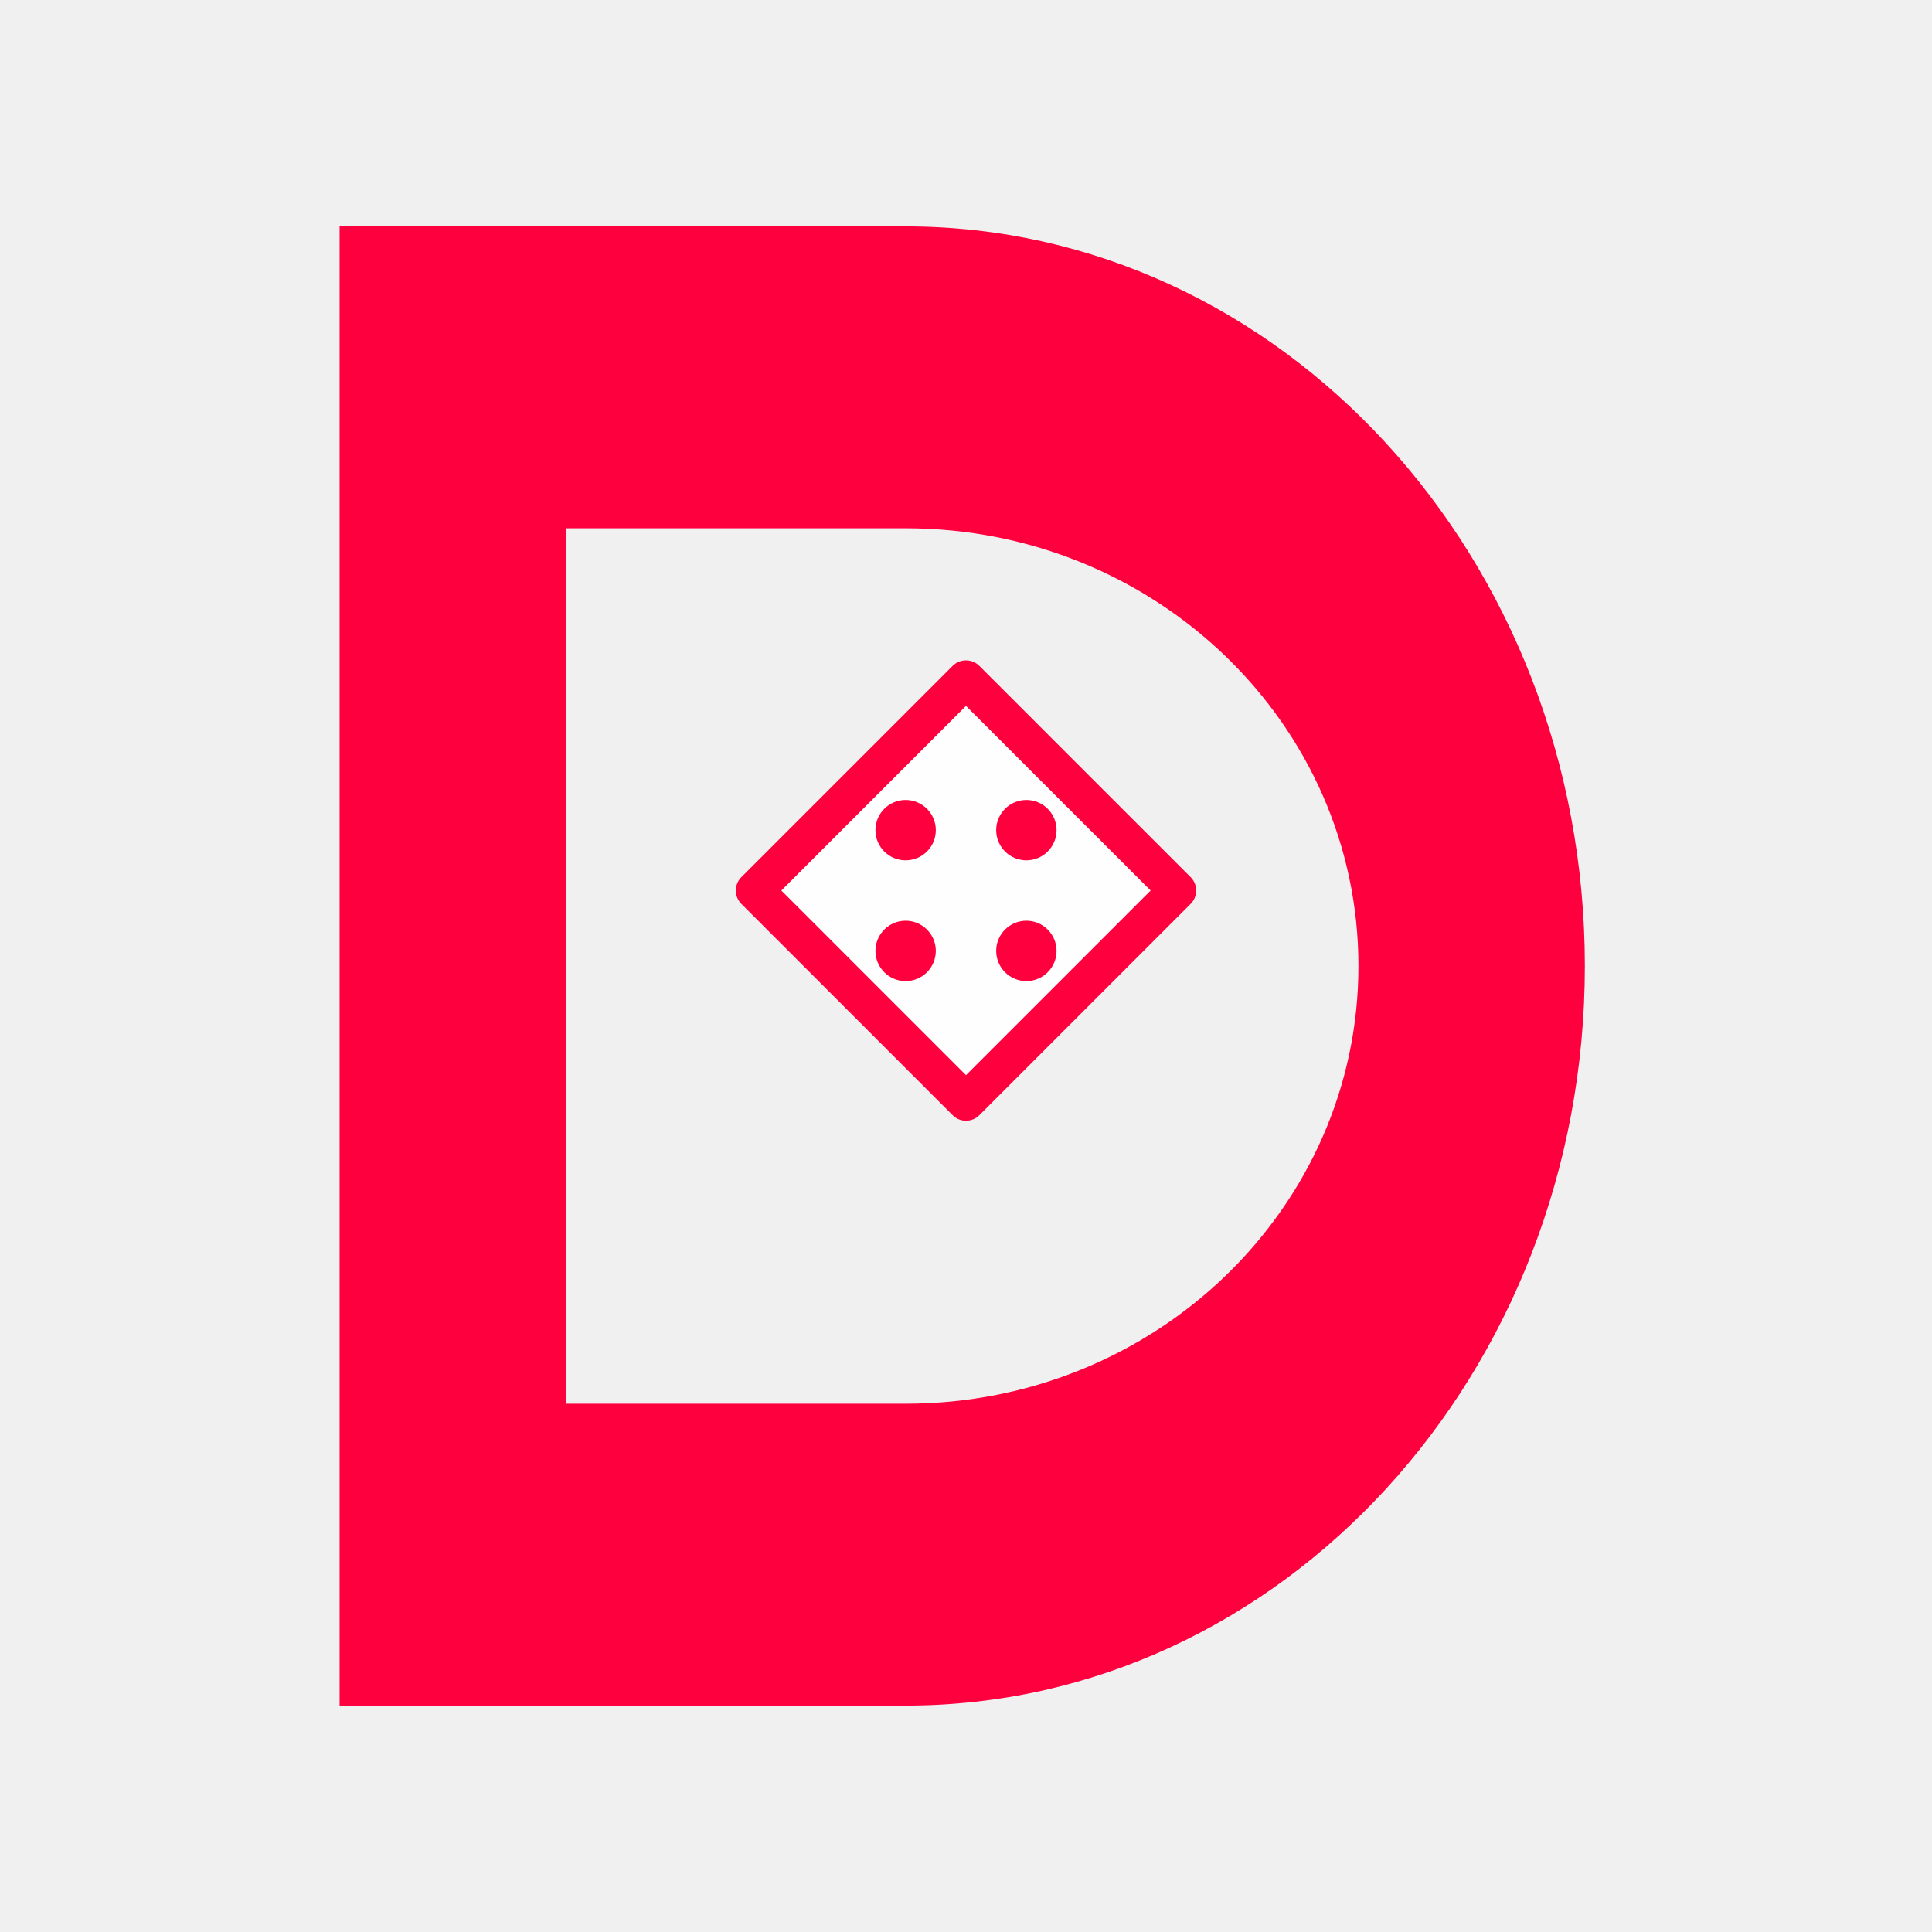
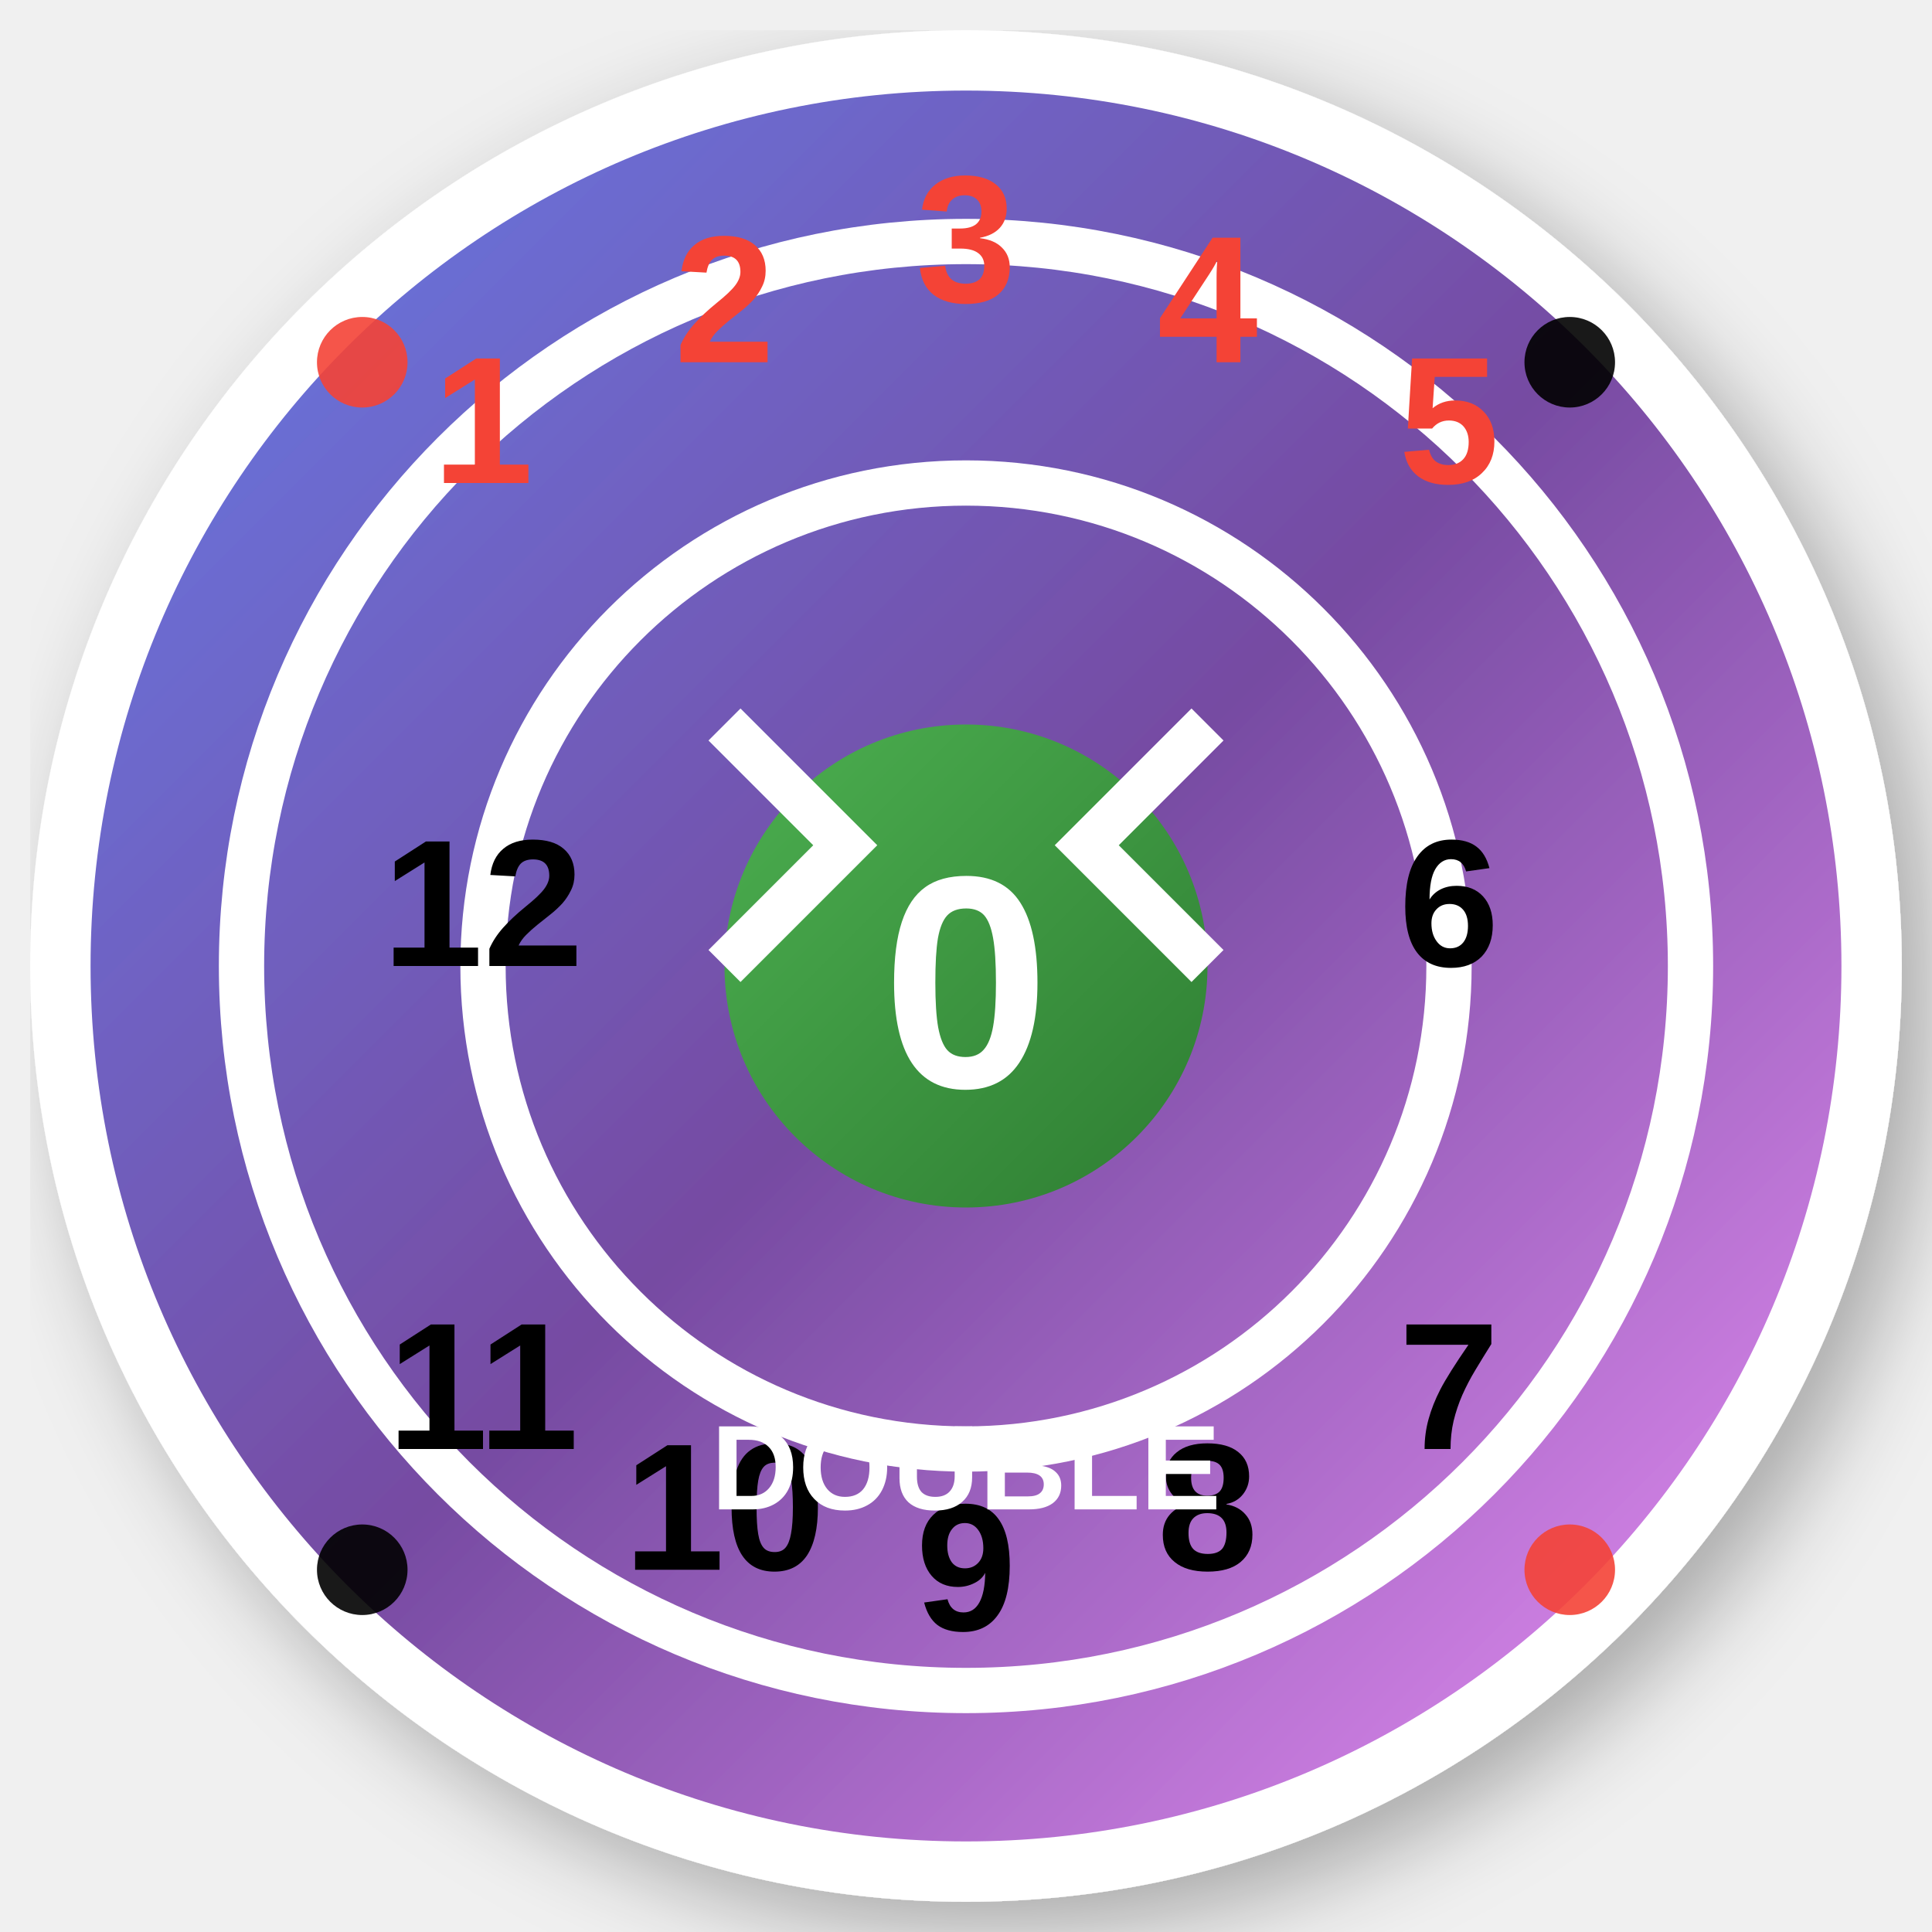
- <svg xmlns="http://www.w3.org/2000/svg" width="128" height="128" viewBox="0 0 512 512">
-   <path fill-rule="evenodd" clip-rule="evenodd" d="M90 60H240            A180 196 0 0 1 240 452            H90V60Z            M150 140H240            A120 116 0 0 1 240 372            H150V140Z" fill="#FF003F" />
-   <g transform="translate(188 168)">
-     <polygon points="68,12 124,68 68,124 12,68" fill="rgba(255,255,255,0.96)" stroke="#FF003F" stroke-width="10" stroke-linejoin="round" />
-     <circle cx="52" cy="52" r="8" fill="#FF003F" />
-     <circle cx="84" cy="52" r="8" fill="#FF003F" />
-     <circle cx="52" cy="84" r="8" fill="#FF003F" />
-     <circle cx="84" cy="84" r="8" fill="#FF003F" />
-   </g>
+ <svg xmlns="http://www.w3.org/2000/svg" width="128" height="128" viewBox="0 0 128 128">
+   <defs>
+     <linearGradient id="grad1" x1="0%" y1="0%" x2="100%" y2="100%">
+       <stop offset="0%" style="stop-color:#667eea;stop-opacity:1" />
+       <stop offset="50%" style="stop-color:#764ba2;stop-opacity:1" />
+       <stop offset="100%" style="stop-color:#f093fb;stop-opacity:1" />
+     </linearGradient>
+     <linearGradient id="grad2" x1="0%" y1="0%" x2="100%" y2="100%">
+       <stop offset="0%" style="stop-color:#4CAF50;stop-opacity:1" />
+       <stop offset="100%" style="stop-color:#2E7D32;stop-opacity:1" />
+     </linearGradient>
+     <filter id="shadow" x="-50%" y="-50%" width="200%" height="200%">
+       <feDropShadow dx="2" dy="2" stdDeviation="3" flood-color="#000" flood-opacity="0.3" />
+     </filter>
+   </defs>
+   <circle cx="64" cy="64" r="60" fill="url(#grad1)" stroke="#fff" stroke-width="4" filter="url(#shadow)" />
+   <circle cx="64" cy="64" r="48" fill="none" stroke="#fff" stroke-width="3" />
+   <circle cx="64" cy="64" r="32" fill="none" stroke="#fff" stroke-width="3" />
+   <circle cx="64" cy="64" r="16" fill="url(#grad2)" />
+   <text x="64" y="72" text-anchor="middle" fill="#fff" font-family="Arial, sans-serif" font-size="20" font-weight="bold">0</text>
+   <text x="32" y="32" text-anchor="middle" fill="#F44336" font-family="Arial, sans-serif" font-size="12" font-weight="bold">1</text>
+   <text x="48" y="24" text-anchor="middle" fill="#F44336" font-family="Arial, sans-serif" font-size="12" font-weight="bold">2</text>
+   <text x="64" y="20" text-anchor="middle" fill="#F44336" font-family="Arial, sans-serif" font-size="12" font-weight="bold">3</text>
+   <text x="80" y="24" text-anchor="middle" fill="#F44336" font-family="Arial, sans-serif" font-size="12" font-weight="bold">4</text>
+   <text x="96" y="32" text-anchor="middle" fill="#F44336" font-family="Arial, sans-serif" font-size="12" font-weight="bold">5</text>
+   <text x="96" y="64" text-anchor="middle" fill="#000" font-family="Arial, sans-serif" font-size="12" font-weight="bold">6</text>
+   <text x="96" y="96" text-anchor="middle" fill="#000" font-family="Arial, sans-serif" font-size="12" font-weight="bold">7</text>
+   <text x="80" y="104" text-anchor="middle" fill="#000" font-family="Arial, sans-serif" font-size="12" font-weight="bold">8</text>
+   <text x="64" y="108" text-anchor="middle" fill="#000" font-family="Arial, sans-serif" font-size="12" font-weight="bold">9</text>
+   <text x="48" y="104" text-anchor="middle" fill="#000" font-family="Arial, sans-serif" font-size="12" font-weight="bold">10</text>
+   <text x="32" y="96" text-anchor="middle" fill="#000" font-family="Arial, sans-serif" font-size="12" font-weight="bold">11</text>
+   <text x="32" y="64" text-anchor="middle" fill="#000" font-family="Arial, sans-serif" font-size="12" font-weight="bold">12</text>
+   <path d="M48 48 L56 56 L48 64" stroke="#fff" stroke-width="3" fill="none" />
+   <path d="M80 48 L72 56 L80 64" stroke="#fff" stroke-width="3" fill="none" />
+   <circle cx="24" cy="24" r="3" fill="#F44336" opacity="0.9" />
+   <circle cx="104" cy="24" r="3" fill="#000" opacity="0.9" />
+   <circle cx="24" cy="104" r="3" fill="#000" opacity="0.9" />
+   <circle cx="104" cy="104" r="3" fill="#F44336" opacity="0.9" />
+   <text x="64" y="100" text-anchor="middle" fill="#fff" font-family="Arial, sans-serif" font-size="8" font-weight="bold">DOUBLE</text>
</svg>
